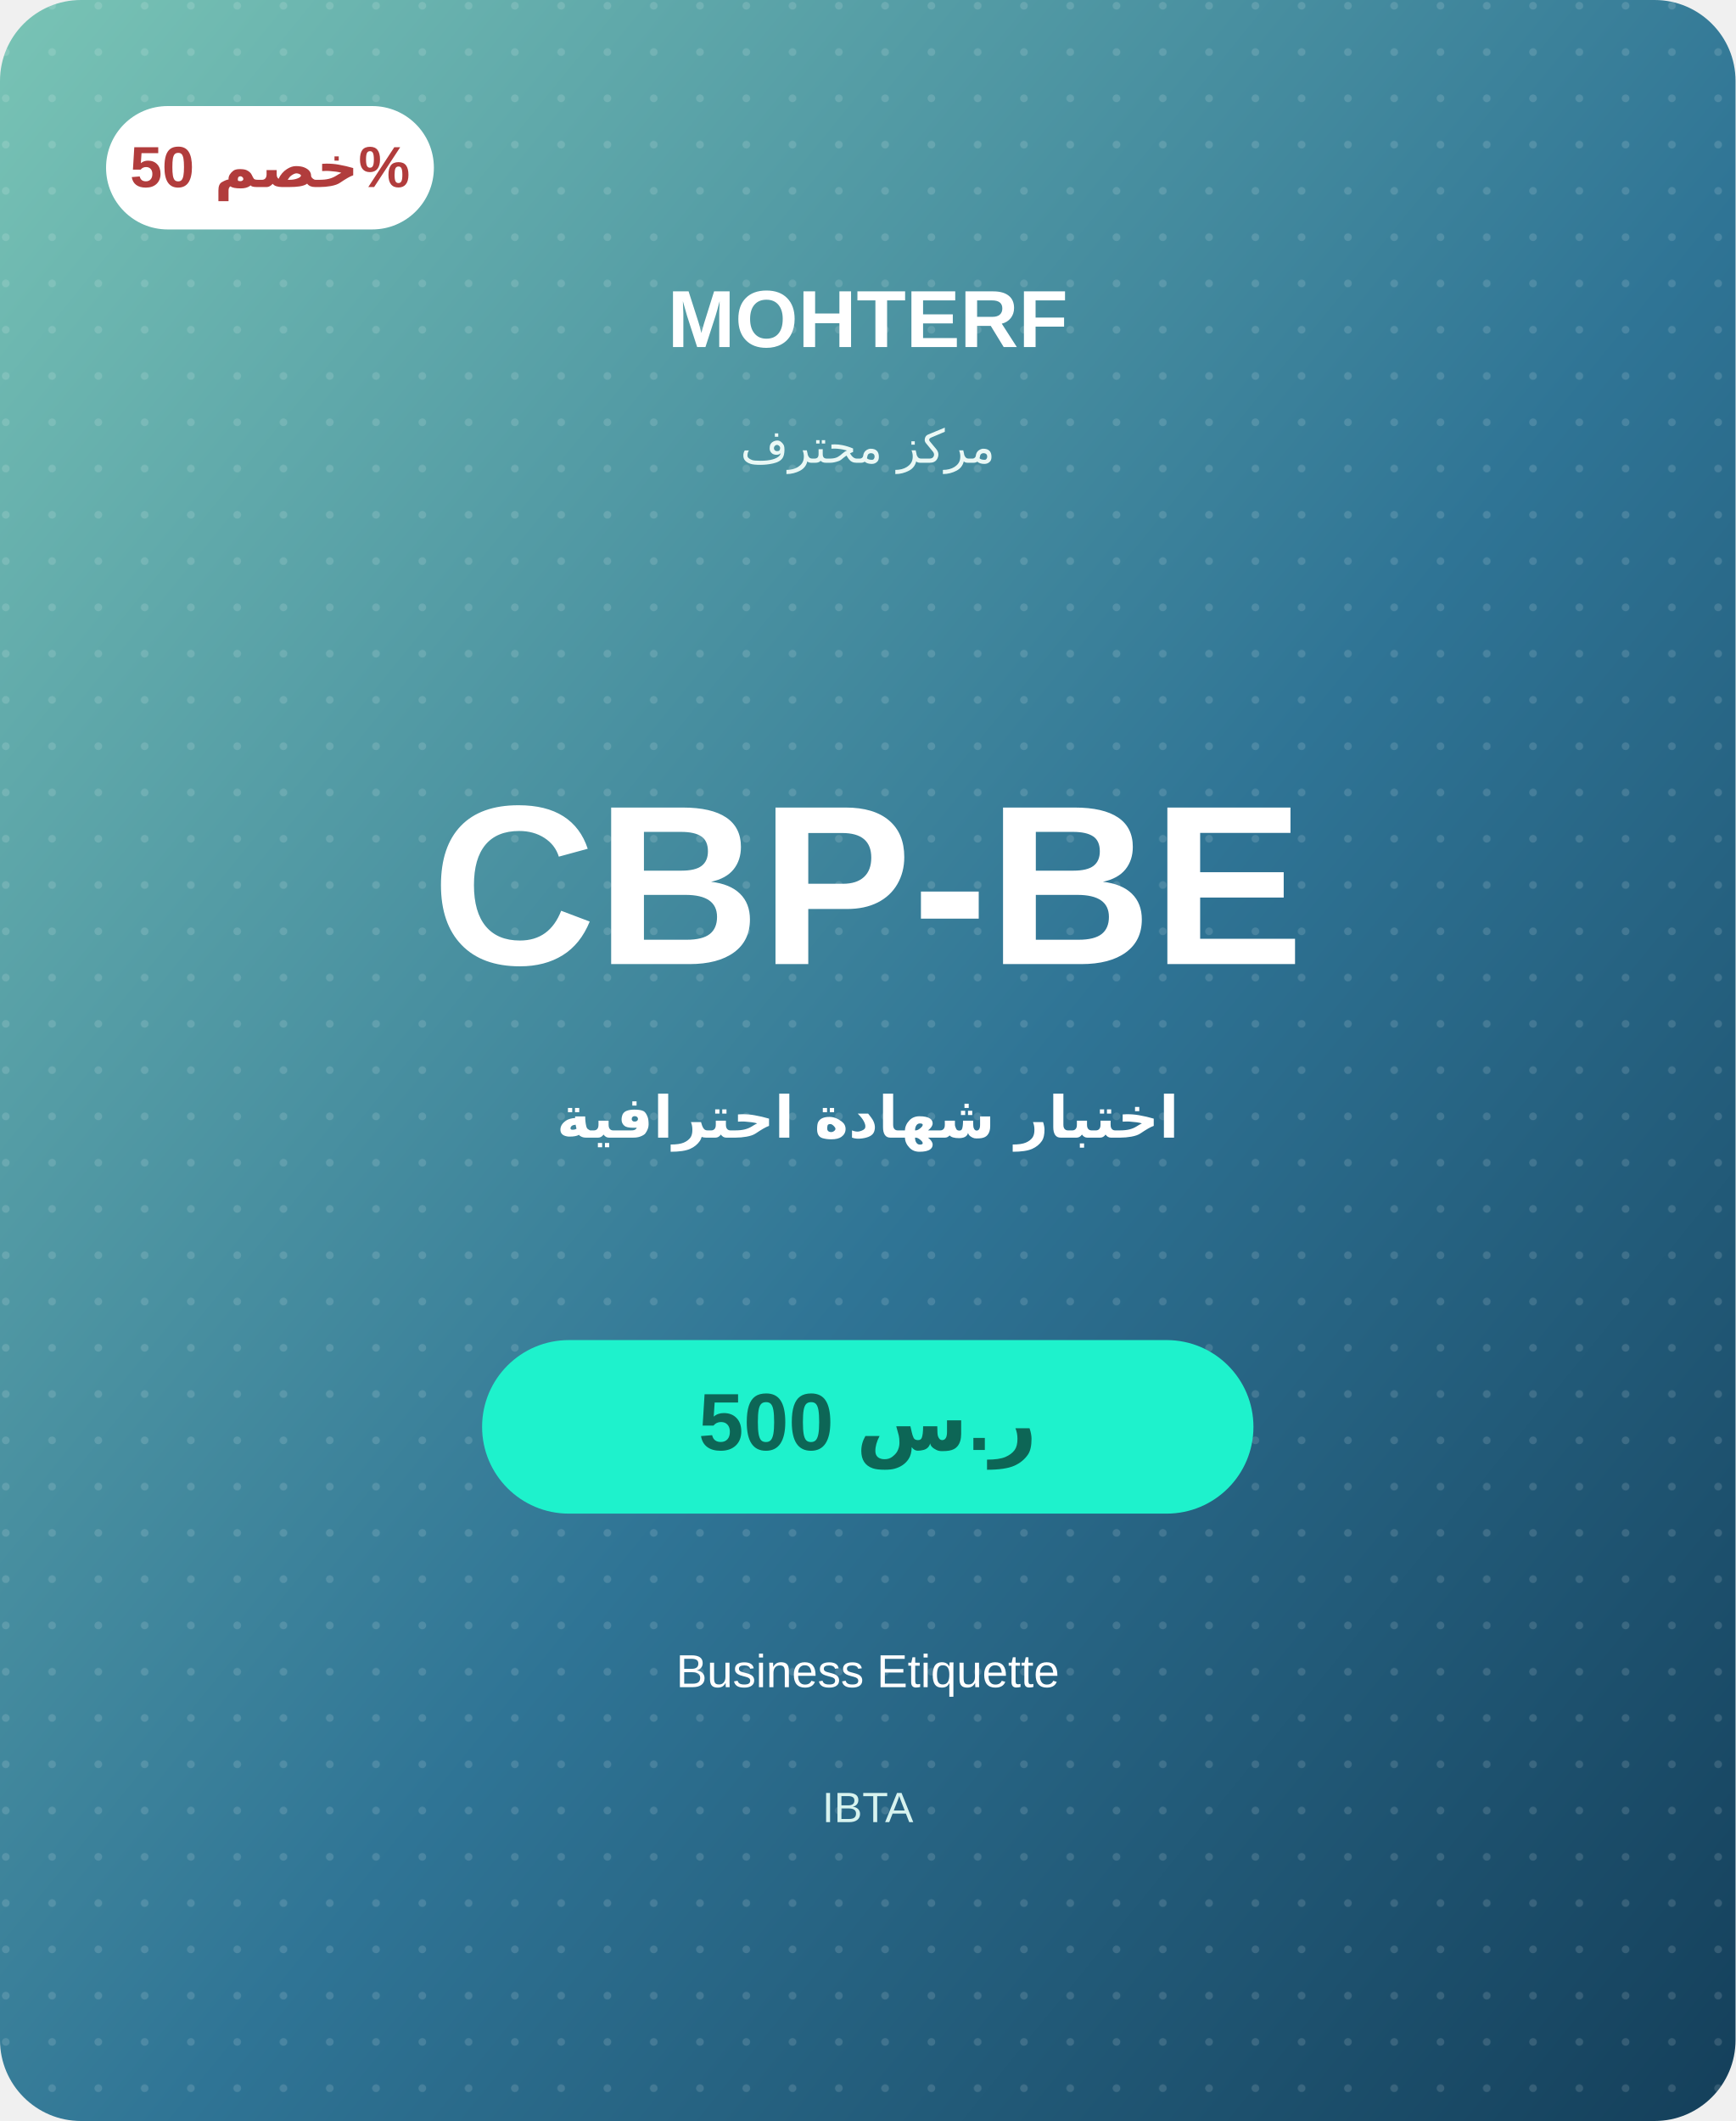
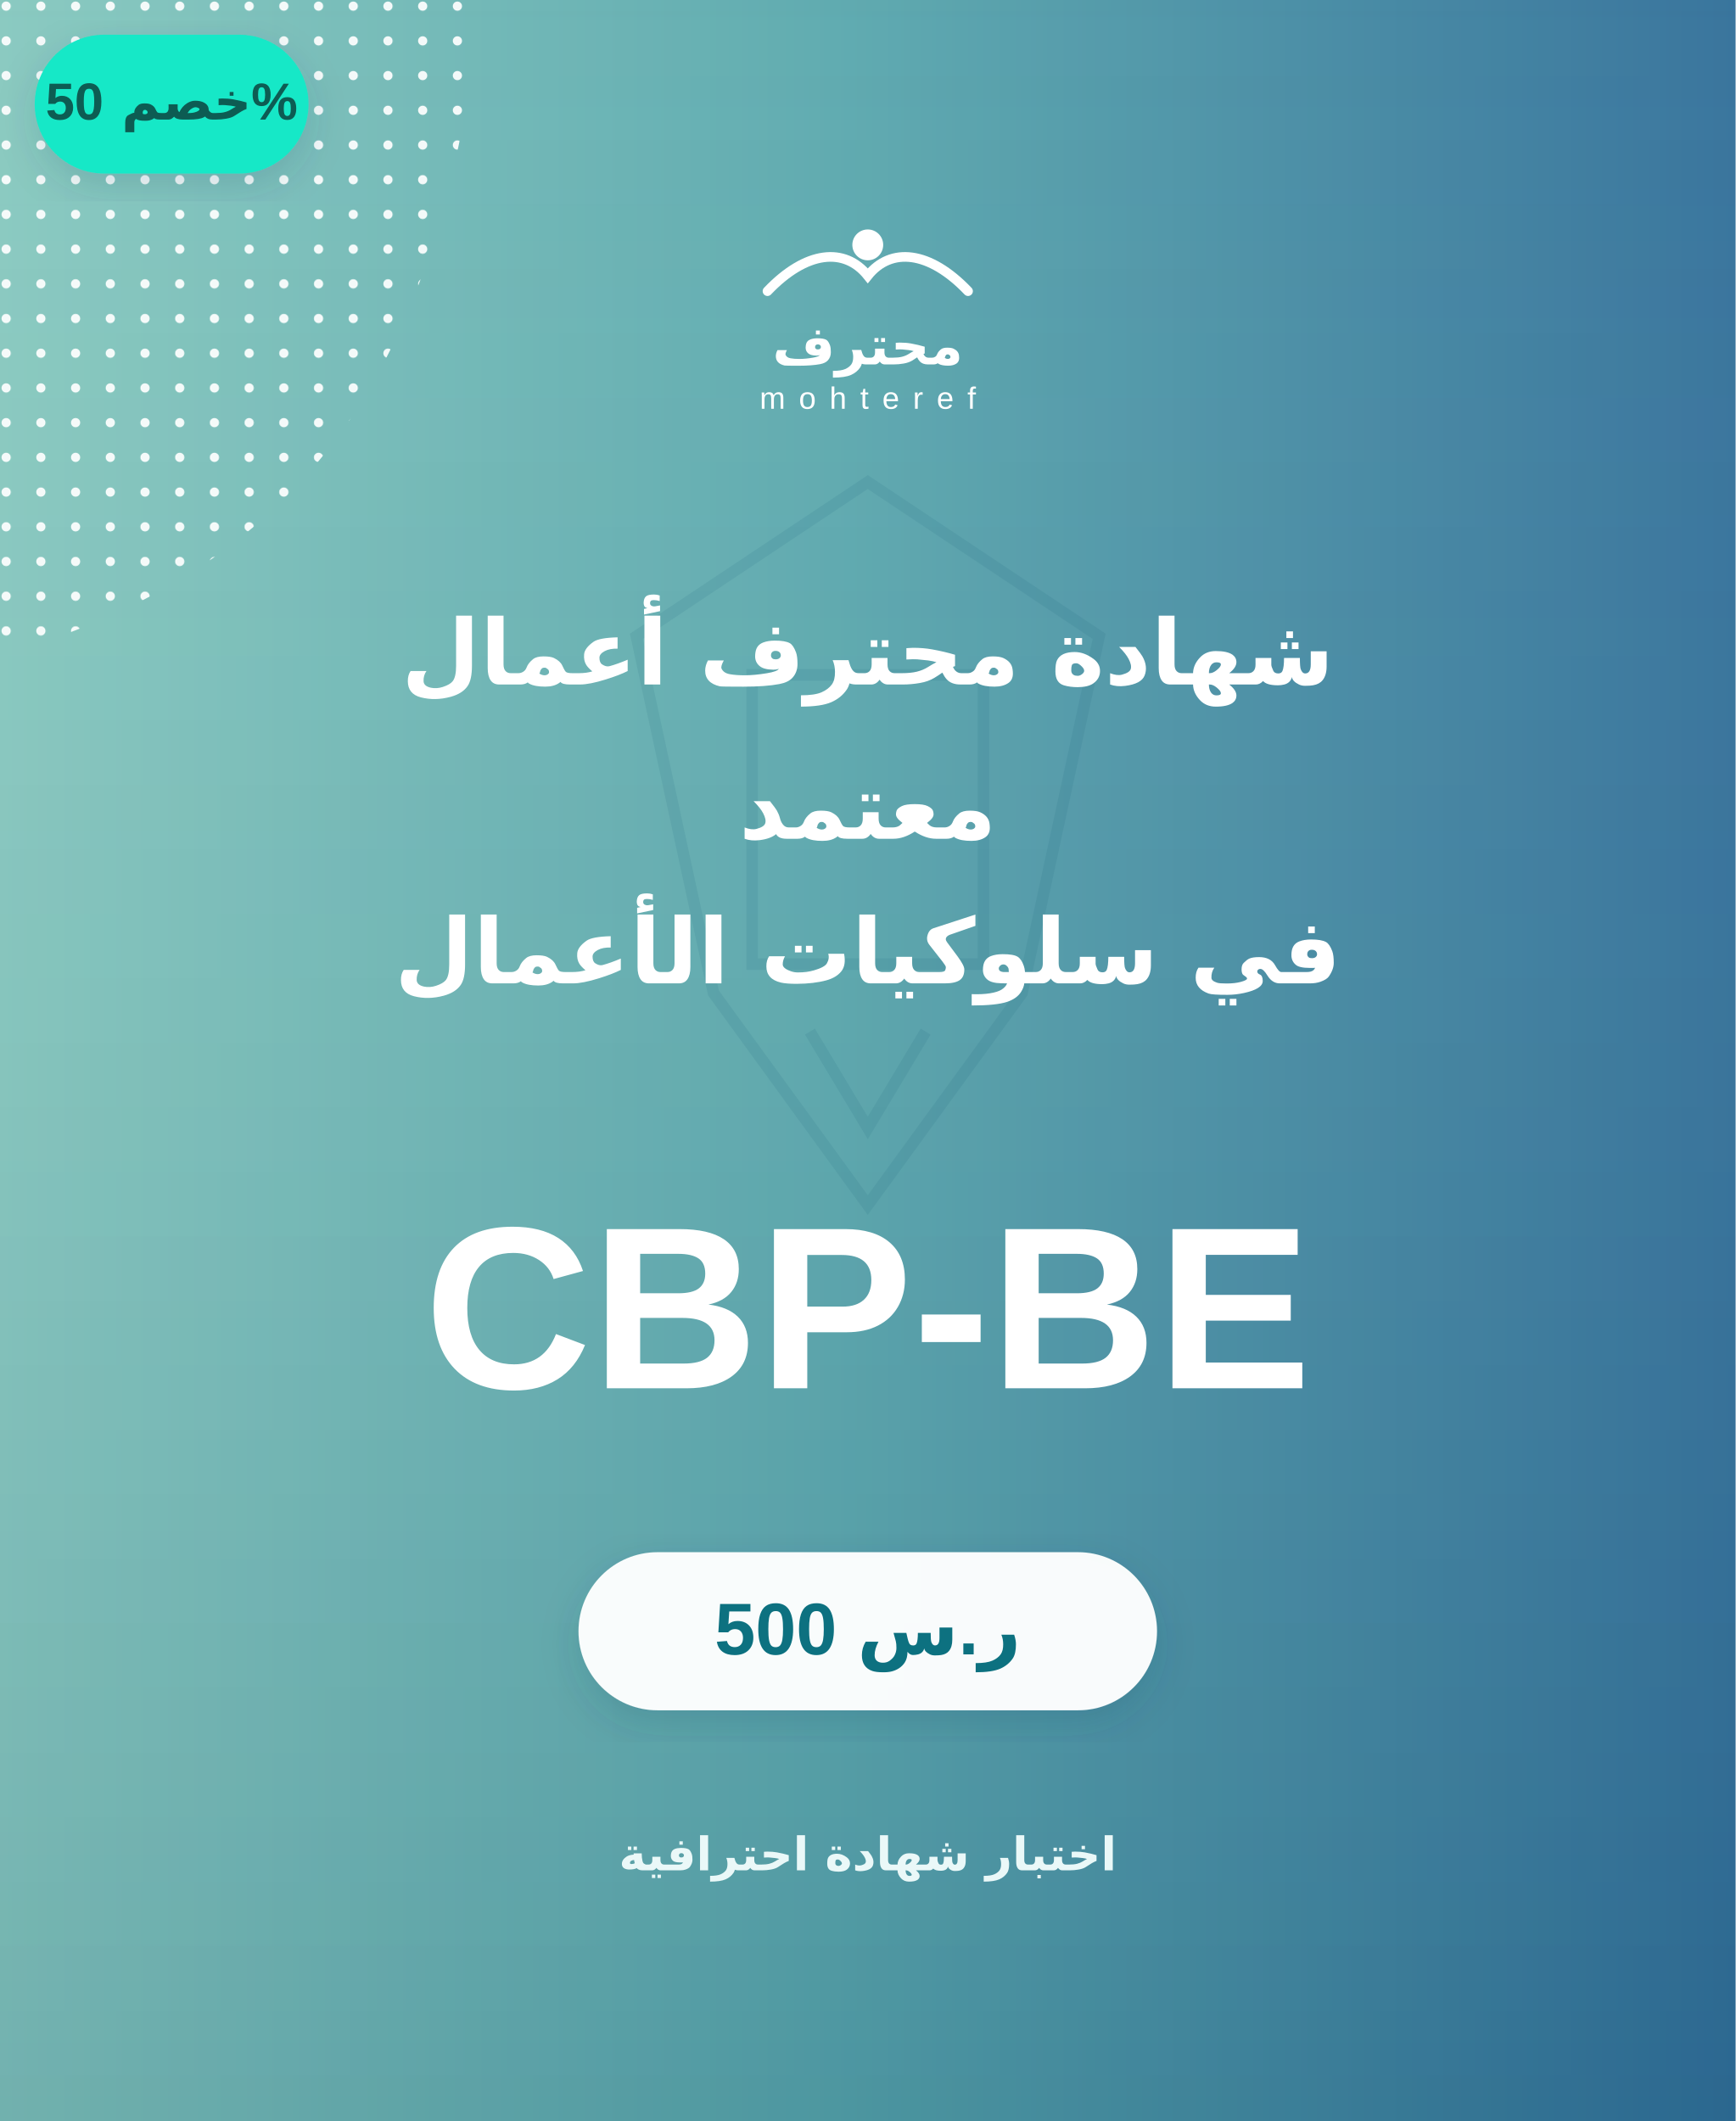
<svg xmlns="http://www.w3.org/2000/svg" width="900" height="1100" viewBox="0 0 900 1100">
  <defs>
-     <linearGradient id="g" x1="0" y1="0" x2="1" y2="1">
-       <stop offset="0%" stop-color="#79c4b5" />
-       <stop offset="55%" stop-color="#2f7495" />
-       <stop offset="100%" stop-color="#143f5a" />
+     <linearGradient id="bg" x1="0" y1="0" x2="1" y2="0">
+       <stop offset="0%" stop-color="#86c8be" />
+       <stop offset="48%" stop-color="#5aa8ad" />
+       <stop offset="100%" stop-color="#316f99" />
    </linearGradient>
-     <pattern id="p" width="24" height="24" patternUnits="userSpaceOnUse">
-       <circle cx="3" cy="3" r="2" fill="#ffffff" opacity=".13" />
+     <linearGradient id="shade" x1="0" y1="0" x2="0" y2="1">
+       <stop offset="0%" stop-color="#ffffff" stop-opacity=".04" />
+       <stop offset="100%" stop-color="#0b3e5f" stop-opacity=".17" />
+     </linearGradient>
+     <pattern id="dots" width="18" height="18" patternUnits="userSpaceOnUse">
+       <circle cx="3.2" cy="3.2" r="2.4" fill="#ffffff" opacity=".95" />
    </pattern>
+     <filter id="softShadow" x="-20%" y="-20%" width="140%" height="140%">
+       <feDropShadow dx="0" dy="7" stdDeviation="10" flood-color="#0b415d" flood-opacity=".15" />
+     </filter>
  </defs>
-   <rect width="900" height="1100" rx="42" fill="url(#g)" />
-   <rect width="900" height="1100" rx="42" fill="url(#p)" />
-   <rect x="55" y="55" width="170" height="64" rx="32" fill="#ffffff" />
-   <text x="140" y="97" text-anchor="middle" font-family="Arial" font-size="30" font-weight="700" fill="#b13c3c">خصم 50%</text>
-   <text x="450" y="180" text-anchor="middle" font-family="Arial" font-size="42" font-weight="700" fill="#ffffff">MOHTERF</text>
-   <text x="450" y="240" text-anchor="middle" font-family="Arial" font-size="24" fill="#eaf8f5">مركز محترف</text>
-   <text x="450" y="500" text-anchor="middle" font-family="Arial" font-size="118" font-weight="800" fill="#ffffff">CBP-BE</text>
-   <text x="450" y="590" text-anchor="middle" font-family="Arial" font-size="30" font-weight="700" fill="#ffffff">اختبار شهادة احترافية</text>
-   <rect x="250" y="695" width="400" height="90" rx="45" fill="#1ef2cc" />
-   <text x="450" y="752" text-anchor="middle" font-family="Arial" font-size="42" font-weight="800" fill="#0d6656">500 ر.س</text>
-   <text x="450" y="875" text-anchor="middle" font-family="Arial" font-size="24" fill="#ffffff">Business Etiquette</text>
-   <text x="450" y="945" text-anchor="middle" font-family="Arial" font-size="22" fill="#d7f3ef">IBTA</text>
+   <rect width="900" height="1100" rx="0" fill="url(#bg)" />
+   <rect width="900" height="1100" fill="url(#shade)" />
+   <g opacity=".10" stroke="#0f536e" fill="none" stroke-width="6">
+     <path d="M450 250 L570 330 L530 515 L450 625 L370 515 L330 330 Z" />
+     <path d="M390 350 H510 V500 H390 Z" />
+     <path d="M420 535 L450 585 L480 535" />
+   </g>
+   <path d="M0 0 H250 C230 170 175 290 0 340 Z" fill="url(#dots)" opacity=".96" />
+   <g filter="url(#softShadow)">
+     <rect x="18" y="18" width="142" height="72" rx="36" fill="#19e8c7" />
+     <text x="89" y="62" text-anchor="middle" font-family="Arial, sans-serif" font-size="27" font-weight="700" fill="#0d5b52">خصم 50%</text>
+   </g>
+   <g transform="translate(450 135)" text-anchor="middle">
+     <path d="M-52 16 C-32 -5 -12 -7 0 8 C12 -7 32 -5 52 16" fill="none" stroke="#ffffff" stroke-width="5" stroke-linecap="round" />
+     <circle cx="0" cy="-8" r="8" fill="#ffffff" />
+     <text y="54" font-family="Arial, sans-serif" font-size="28" font-weight="700" fill="#ffffff">محترف</text>
+     <text y="77" font-family="Arial, sans-serif" font-size="16" letter-spacing="7" fill="#ffffff">mohteref</text>
+   </g>
+   <g text-anchor="middle" fill="#ffffff" font-family="Arial, sans-serif" font-weight="700">
+     <text x="450" y="355" font-size="47">شهادة محترف أعمال</text>
+     <text x="450" y="435" font-size="47">معتمد</text>
+     <text x="450" y="510" font-size="47">في سلوكيات الأعمال</text>
+   </g>
+   <text x="450" y="720" text-anchor="middle" font-family="Arial, sans-serif" font-size="120" font-weight="800" fill="#ffffff">CBP-BE</text>
+   <g filter="url(#softShadow)">
+     <rect x="300" y="805" width="300" height="82" rx="41" fill="#ffffff" fill-opacity=".96" />
+     <text x="450" y="858" text-anchor="middle" font-family="Arial, sans-serif" font-size="38" font-weight="800" fill="#0c7180">500 ر.س</text>
+   </g>
+   <text x="450" y="970" text-anchor="middle" font-family="Arial, sans-serif" font-size="24" font-weight="700" fill="#eaf8f8">اختبار شهادة احترافية</text>
</svg>
